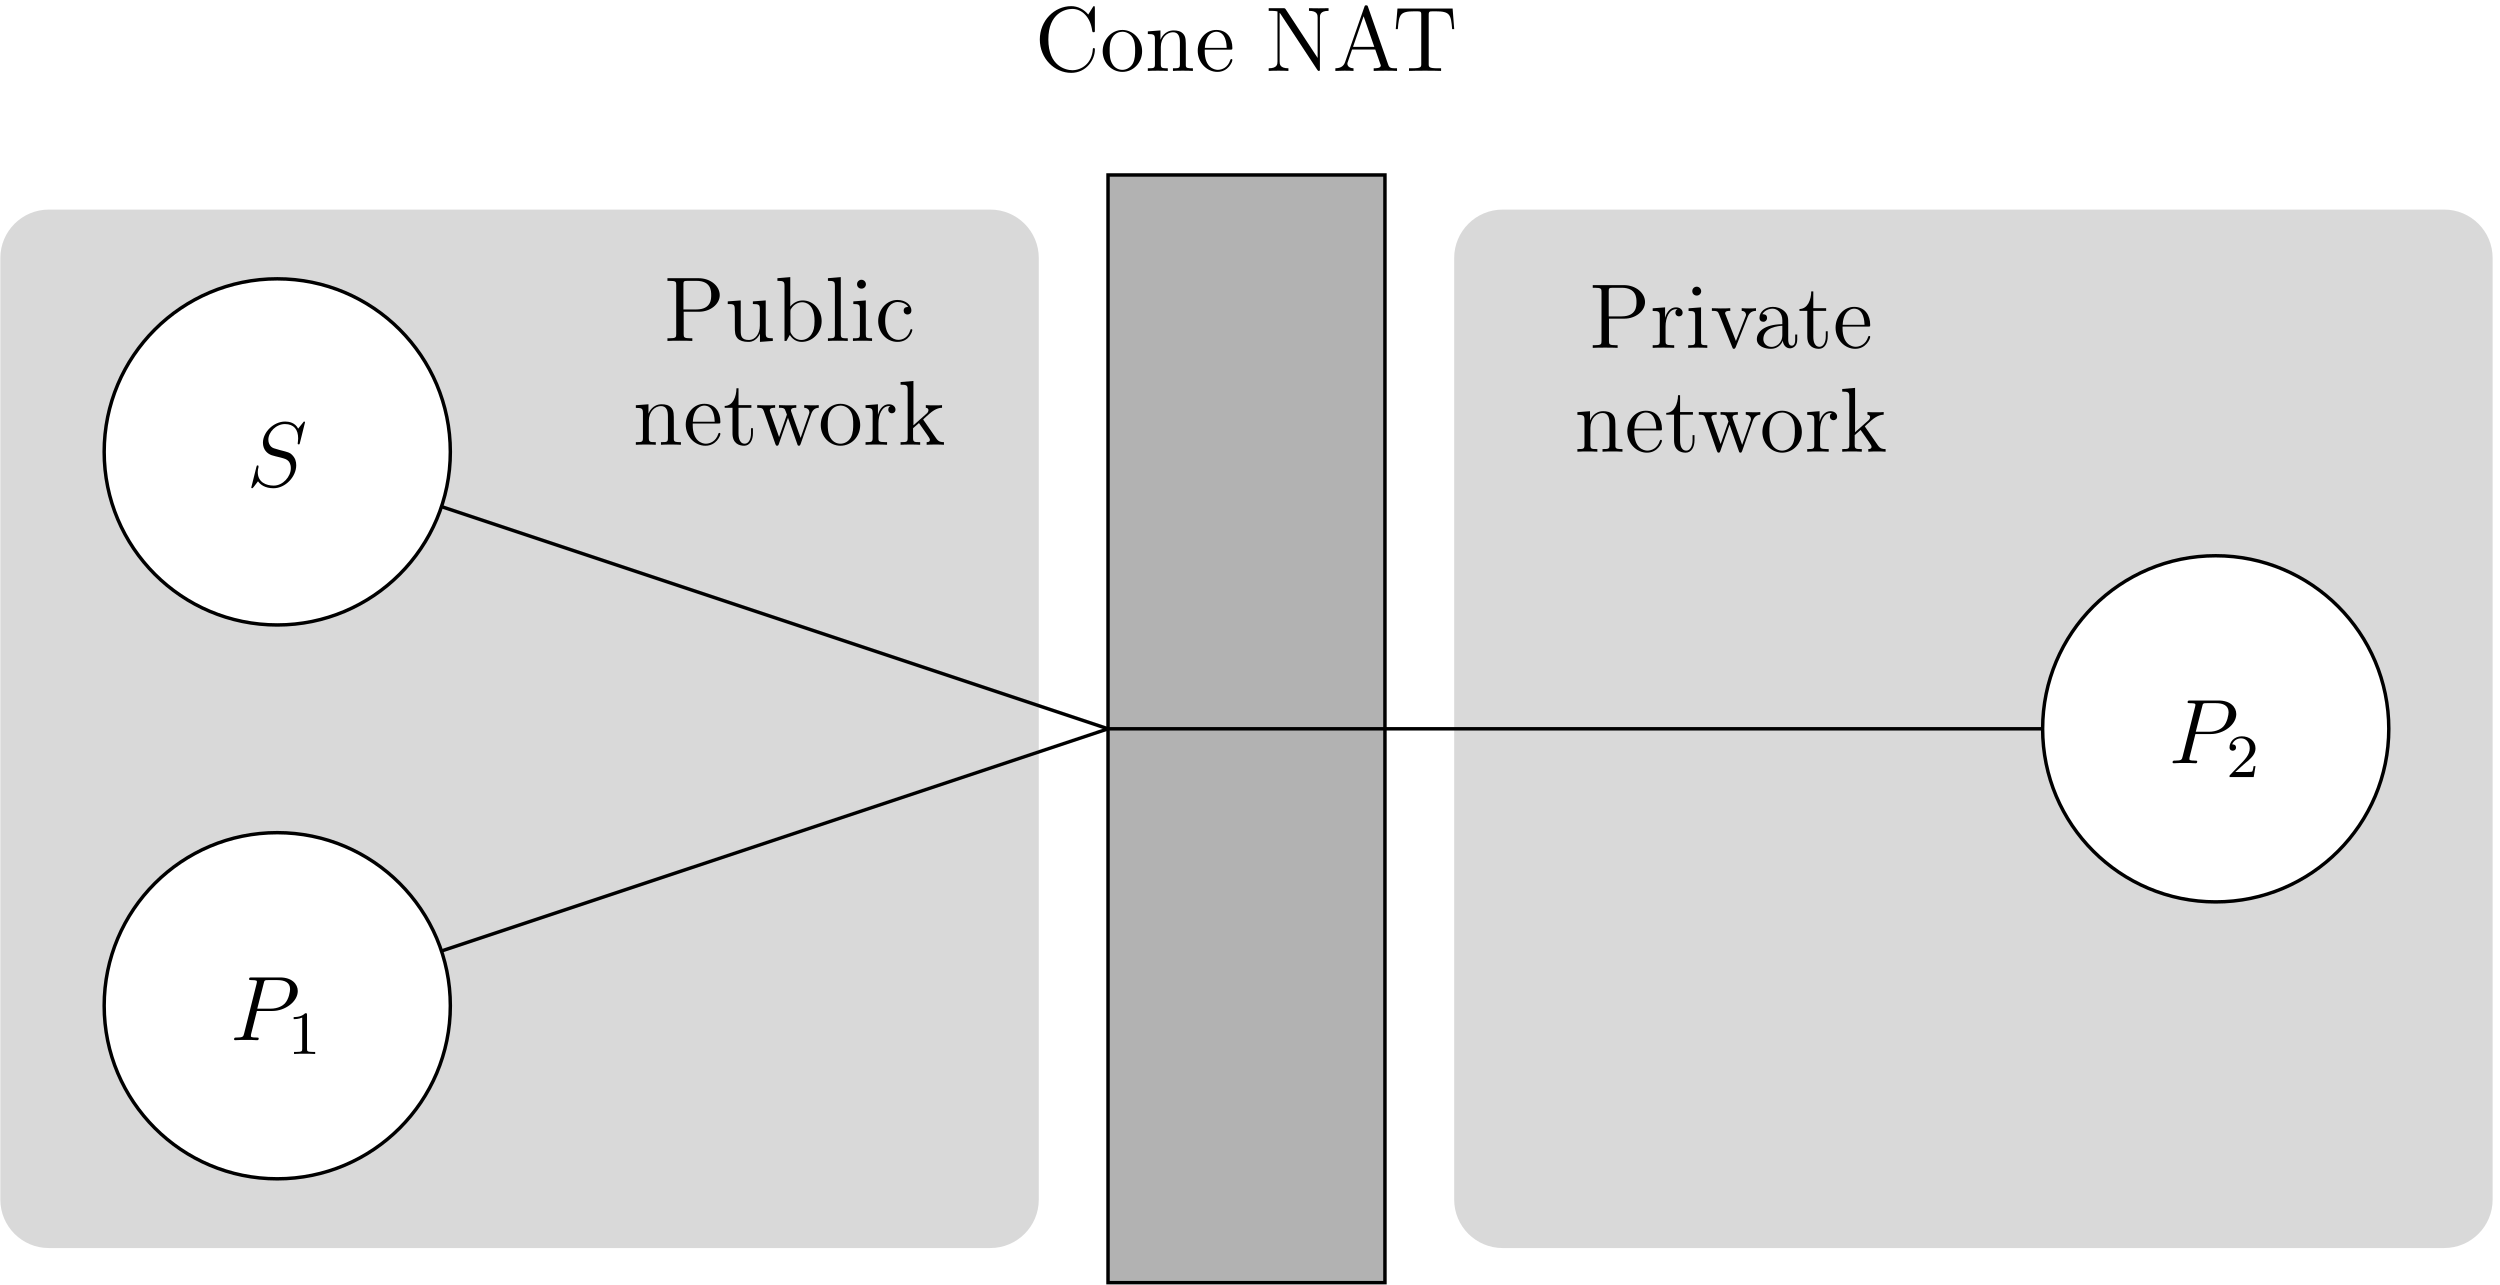
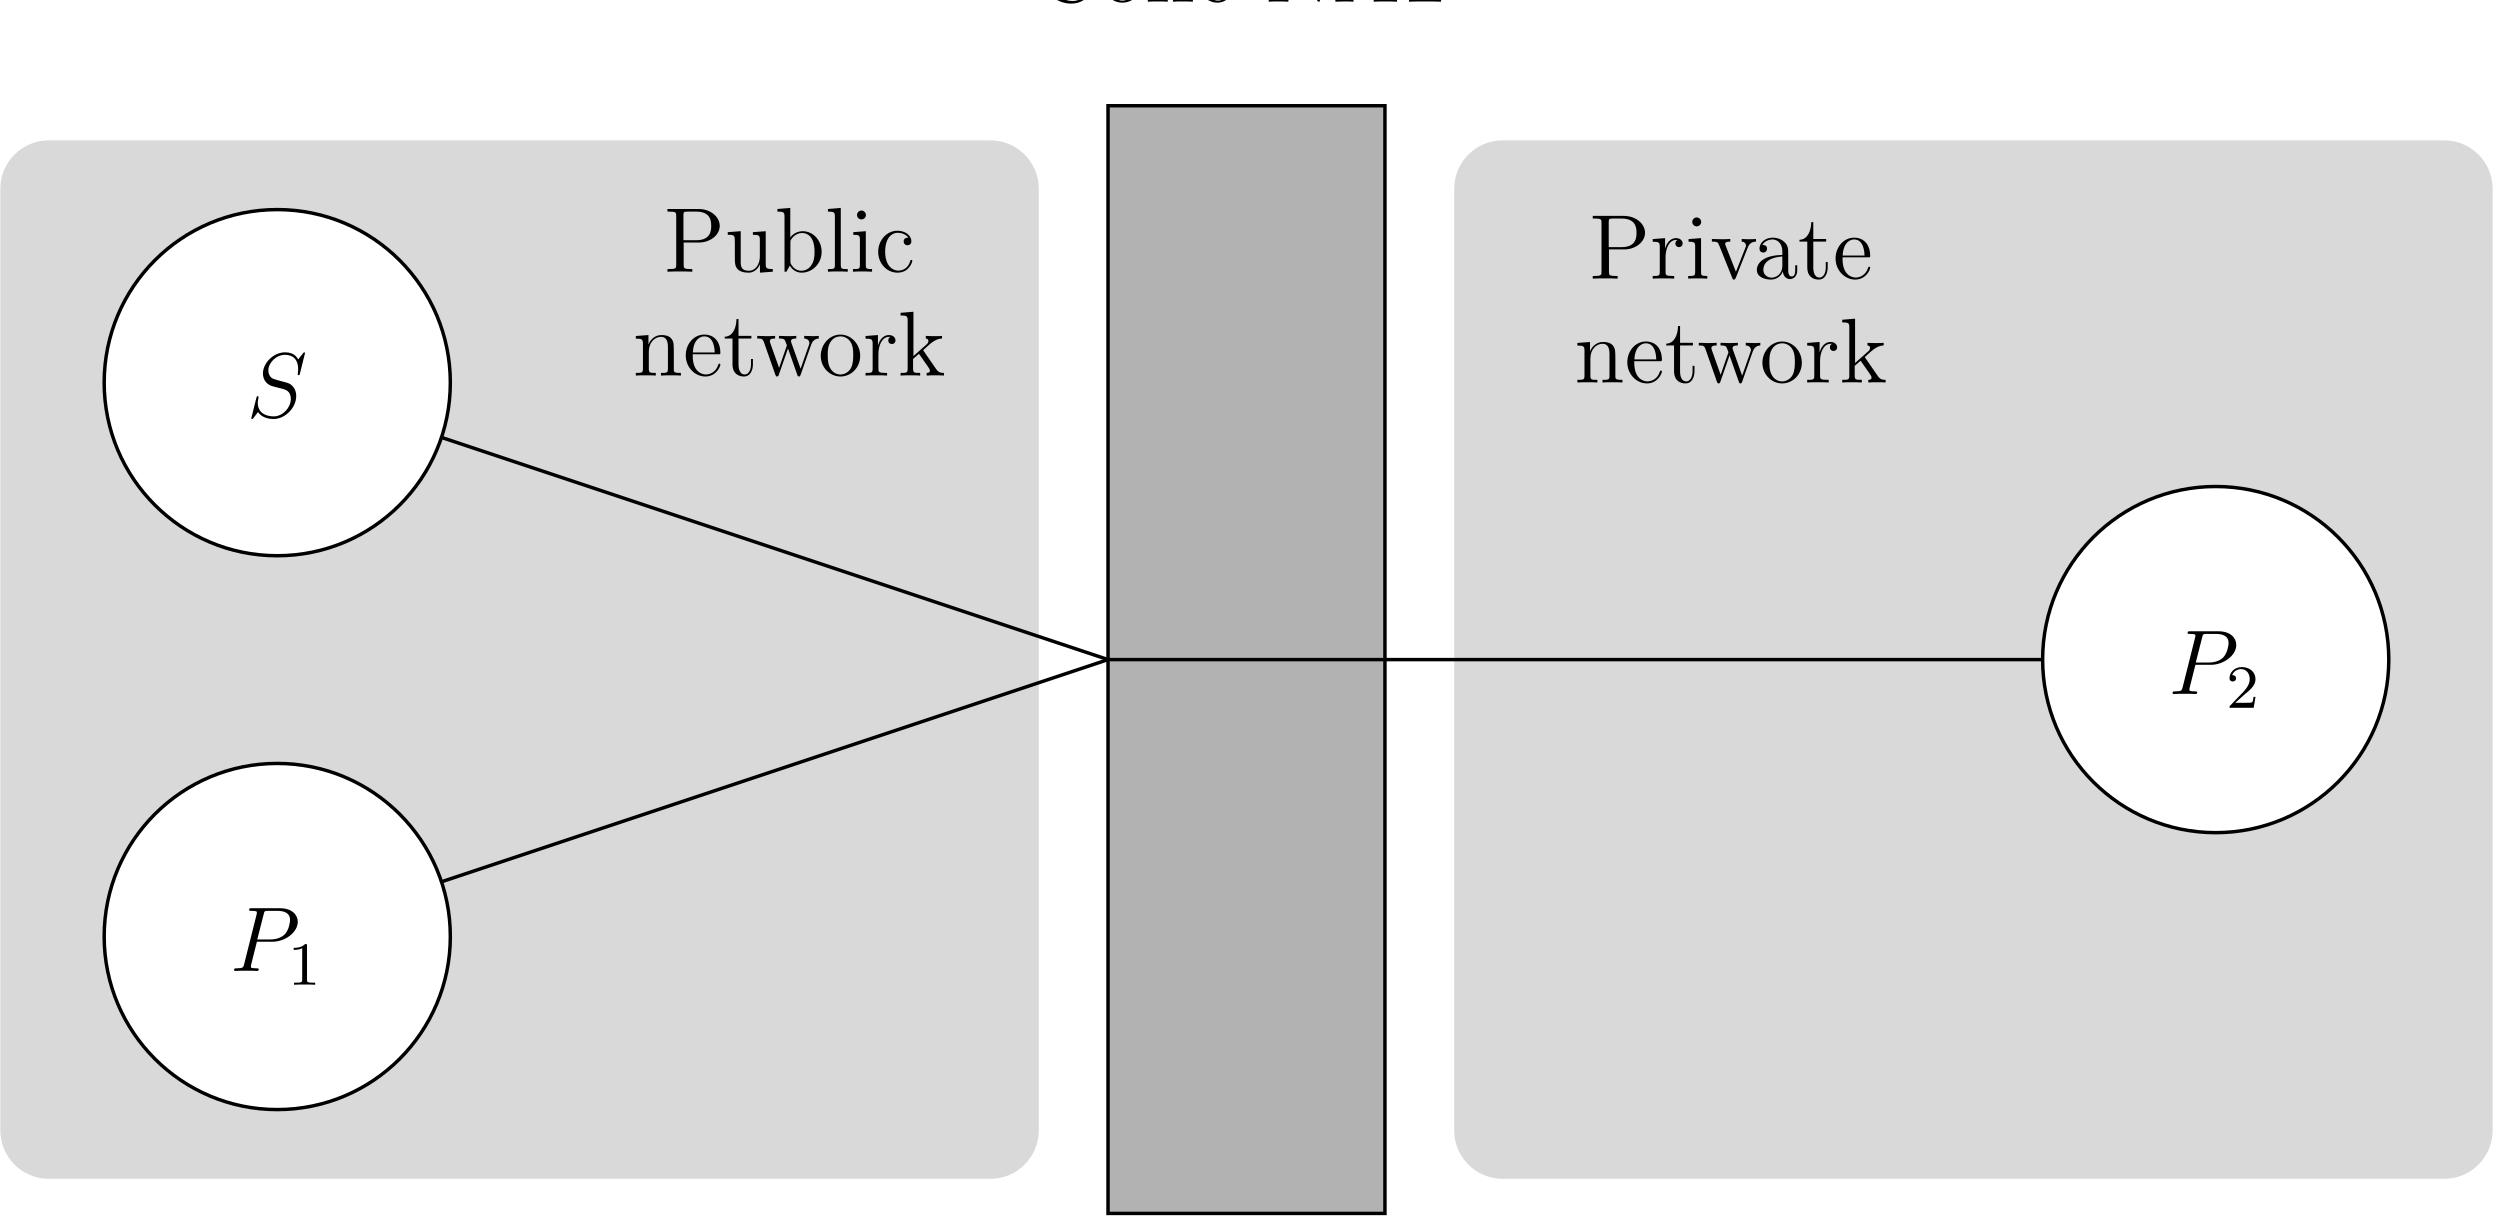
- <svg xmlns="http://www.w3.org/2000/svg" xmlns:xlink="http://www.w3.org/1999/xlink" width="325pt" height="167pt" viewBox="0 0 325 167" version="1.1">
+ <svg xmlns="http://www.w3.org/2000/svg" xmlns:xlink="http://www.w3.org/1999/xlink" width="325pt" height="158pt" viewBox="0 0 325 158" version="1.1">
  <defs>
    <g>
      <symbol overflow="visible" id="glyph0-0">
        <path style="stroke:none;" d="" />
      </symbol>
      <symbol overflow="visible" id="glyph0-1">
        <path style="stroke:none;" d="M 7.797 -8.141 C 7.797 -8.359 7.797 -8.422 7.672 -8.422 C 7.609 -8.422 7.594 -8.391 7.516 -8.266 L 6.938 -7.328 C 6.391 -8 5.578 -8.422 4.719 -8.422 C 2.531 -8.422 0.641 -6.531 0.641 -4.094 C 0.641 -1.609 2.562 0.25 4.719 0.25 C 6.688 0.25 7.797 -1.453 7.797 -2.766 C 7.797 -2.906 7.797 -2.969 7.656 -2.969 C 7.547 -2.969 7.531 -2.922 7.531 -2.828 C 7.422 -0.938 6.031 -0.094 4.875 -0.094 C 4.047 -0.094 1.75 -0.594 1.75 -4.094 C 1.75 -7.547 4 -8.062 4.859 -8.062 C 6.125 -8.062 7.219 -7 7.453 -5.219 C 7.484 -5.062 7.484 -5.031 7.625 -5.031 C 7.797 -5.031 7.797 -5.062 7.797 -5.312 Z M 7.797 -8.141 " />
      </symbol>
      <symbol overflow="visible" id="glyph0-2">
        <path style="stroke:none;" d="M 5.484 -2.562 C 5.484 -4.094 4.312 -5.328 2.922 -5.328 C 1.5 -5.328 0.359 -4.062 0.359 -2.562 C 0.359 -1.031 1.547 0.125 2.922 0.125 C 4.328 0.125 5.484 -1.047 5.484 -2.562 Z M 2.922 -0.141 C 2.484 -0.141 1.953 -0.328 1.609 -0.922 C 1.281 -1.453 1.266 -2.156 1.266 -2.672 C 1.266 -3.125 1.266 -3.844 1.641 -4.391 C 1.969 -4.906 2.5 -5.094 2.922 -5.094 C 3.375 -5.094 3.891 -4.875 4.203 -4.406 C 4.578 -3.859 4.578 -3.109 4.578 -2.672 C 4.578 -2.25 4.578 -1.5 4.266 -0.938 C 3.938 -0.375 3.375 -0.141 2.922 -0.141 Z M 2.922 -0.141 " />
      </symbol>
      <symbol overflow="visible" id="glyph0-3">
        <path style="stroke:none;" d="M 5.312 -2.906 C 5.312 -4.016 5.312 -4.344 5.047 -4.734 C 4.703 -5.203 4.141 -5.266 3.734 -5.266 C 2.562 -5.266 2.109 -4.281 2.016 -4.047 L 2.016 -5.266 L 0.375 -5.141 L 0.375 -4.797 C 1.188 -4.797 1.297 -4.703 1.297 -4.125 L 1.297 -0.891 C 1.297 -0.344 1.156 -0.344 0.375 -0.344 L 0.375 0 C 0.688 -0.031 1.344 -0.031 1.672 -0.031 C 2.016 -0.031 2.672 -0.031 2.969 0 L 2.969 -0.344 C 2.219 -0.344 2.062 -0.344 2.062 -0.891 L 2.062 -3.109 C 2.062 -4.359 2.891 -5.031 3.641 -5.031 C 4.375 -5.031 4.547 -4.422 4.547 -3.688 L 4.547 -0.891 C 4.547 -0.344 4.406 -0.344 3.641 -0.344 L 3.641 0 C 3.938 -0.031 4.594 -0.031 4.922 -0.031 C 5.266 -0.031 5.922 -0.031 6.234 0 L 6.234 -0.344 C 5.625 -0.344 5.328 -0.344 5.312 -0.703 Z M 5.312 -2.906 " />
      </symbol>
      <symbol overflow="visible" id="glyph0-4">
        <path style="stroke:none;" d="M 4.578 -2.766 C 4.844 -2.766 4.859 -2.766 4.859 -3 C 4.859 -4.203 4.219 -5.328 2.766 -5.328 C 1.406 -5.328 0.359 -4.094 0.359 -2.625 C 0.359 -1.047 1.578 0.125 2.906 0.125 C 4.328 0.125 4.859 -1.172 4.859 -1.422 C 4.859 -1.5 4.812 -1.547 4.734 -1.547 C 4.641 -1.547 4.609 -1.484 4.594 -1.422 C 4.281 -0.422 3.484 -0.141 2.969 -0.141 C 2.469 -0.141 1.266 -0.484 1.266 -2.547 L 1.266 -2.766 Z M 1.281 -3 C 1.375 -4.875 2.422 -5.094 2.766 -5.094 C 4.047 -5.094 4.109 -3.406 4.125 -3 Z M 1.281 -3 " />
      </symbol>
      <symbol overflow="visible" id="glyph0-5">
        <path style="stroke:none;" d="M 2.703 -8 C 2.594 -8.156 2.578 -8.156 2.312 -8.156 L 0.484 -8.156 L 0.484 -7.812 C 1 -7.812 1.297 -7.812 1.625 -7.734 L 1.625 -1.25 C 1.625 -0.906 1.625 -0.344 0.484 -0.344 L 0.484 0 C 0.797 -0.031 1.438 -0.031 1.766 -0.031 C 2.109 -0.031 2.734 -0.031 3.047 0 L 3.047 -0.344 C 1.906 -0.344 1.906 -0.906 1.906 -1.25 L 1.906 -7.547 C 2.016 -7.453 2.016 -7.422 2.109 -7.281 L 6.781 -0.172 C 6.891 -0.016 6.906 0 7 0 C 7.094 0 7.125 -0.047 7.141 -0.078 L 7.141 -6.906 C 7.141 -7.25 7.141 -7.812 8.266 -7.812 L 8.266 -8.156 C 7.953 -8.141 7.328 -8.141 7 -8.141 C 6.656 -8.141 6.031 -8.141 5.719 -8.156 L 5.719 -7.812 C 6.844 -7.812 6.844 -7.25 6.844 -6.906 L 6.844 -1.688 Z M 2.703 -8 " />
      </symbol>
      <symbol overflow="visible" id="glyph0-6">
        <path style="stroke:none;" d="M 4.625 -8.312 C 4.578 -8.469 4.547 -8.531 4.391 -8.531 C 4.219 -8.531 4.203 -8.5 4.141 -8.312 L 1.641 -1.156 C 1.469 -0.672 1.141 -0.359 0.375 -0.344 L 0.375 0 C 1.094 -0.031 1.125 -0.031 1.516 -0.031 C 1.859 -0.031 2.422 -0.031 2.734 0 L 2.734 -0.344 C 2.234 -0.359 1.938 -0.609 1.938 -0.938 C 1.938 -1.016 1.938 -1.047 2 -1.188 L 2.547 -2.781 L 5.562 -2.781 L 6.219 -0.906 C 6.281 -0.766 6.281 -0.734 6.281 -0.703 C 6.281 -0.344 5.672 -0.344 5.359 -0.344 L 5.359 0 C 5.641 -0.031 6.594 -0.031 6.922 -0.031 C 7.25 -0.031 8.109 -0.031 8.391 0 L 8.391 -0.344 C 7.609 -0.344 7.406 -0.344 7.234 -0.844 Z M 4.047 -7.109 L 5.438 -3.125 L 2.672 -3.125 Z M 4.047 -7.109 " />
      </symbol>
      <symbol overflow="visible" id="glyph0-7">
        <path style="stroke:none;" d="M 7.812 -8.109 L 0.641 -8.109 L 0.422 -5.438 L 0.688 -5.438 C 0.844 -7.328 0.953 -7.75 2.844 -7.75 C 3.062 -7.75 3.391 -7.75 3.484 -7.734 C 3.734 -7.703 3.734 -7.547 3.734 -7.281 L 3.734 -0.922 C 3.734 -0.516 3.734 -0.344 2.562 -0.344 L 2.141 -0.344 L 2.141 0 C 2.516 -0.031 3.75 -0.031 4.219 -0.031 C 4.688 -0.031 5.922 -0.031 6.312 0 L 6.312 -0.344 L 5.875 -0.344 C 4.703 -0.344 4.703 -0.516 4.703 -0.922 L 4.703 -7.281 C 4.703 -7.578 4.734 -7.688 4.922 -7.734 C 5.016 -7.75 5.359 -7.75 5.594 -7.75 C 7.484 -7.75 7.594 -7.328 7.75 -5.438 L 8.016 -5.438 Z M 7.812 -8.109 " />
      </symbol>
      <symbol overflow="visible" id="glyph0-8">
        <path style="stroke:none;" d="M 2.609 -3.797 L 4.625 -3.797 C 6.031 -3.797 7.297 -4.75 7.297 -5.953 C 7.297 -7.109 6.141 -8.156 4.531 -8.156 L 0.5 -8.156 L 0.5 -7.812 L 0.734 -7.812 C 1.609 -7.812 1.641 -7.703 1.641 -7.25 L 1.641 -0.906 C 1.641 -0.469 1.609 -0.344 0.734 -0.344 L 0.5 -0.344 L 0.5 0 C 0.781 -0.031 1.766 -0.031 2.109 -0.031 C 2.469 -0.031 3.453 -0.031 3.734 0 L 3.734 -0.344 L 3.5 -0.344 C 2.641 -0.344 2.609 -0.469 2.609 -0.906 Z M 2.578 -4.094 L 2.578 -7.344 C 2.578 -7.734 2.609 -7.812 3.125 -7.812 L 4.25 -7.812 C 6.188 -7.812 6.188 -6.469 6.188 -5.953 C 6.188 -5.453 6.188 -4.094 4.25 -4.094 Z M 2.578 -4.094 " />
      </symbol>
      <symbol overflow="visible" id="glyph0-9">
        <path style="stroke:none;" d="M 3.641 -5.141 L 3.641 -4.797 C 4.453 -4.797 4.547 -4.703 4.547 -4.125 L 4.547 -1.984 C 4.547 -0.969 4 -0.125 3.109 -0.125 C 2.125 -0.125 2.062 -0.688 2.062 -1.312 L 2.062 -5.266 L 0.375 -5.141 L 0.375 -4.797 C 1.297 -4.797 1.297 -4.75 1.297 -3.688 L 1.297 -1.906 C 1.297 -1.156 1.297 -0.734 1.656 -0.328 C 1.938 -0.031 2.422 0.125 3.031 0.125 C 3.234 0.125 3.625 0.125 4.031 -0.234 C 4.375 -0.5 4.562 -0.953 4.562 -0.953 L 4.562 0.125 L 6.234 0 L 6.234 -0.344 C 5.422 -0.344 5.312 -0.438 5.312 -1.016 L 5.312 -5.266 Z M 3.641 -5.141 " />
      </symbol>
      <symbol overflow="visible" id="glyph0-10">
        <path style="stroke:none;" d="M 2 -8.297 L 0.328 -8.156 L 0.328 -7.812 C 1.141 -7.812 1.25 -7.734 1.25 -7.141 L 1.25 0 L 1.5 0 C 1.547 -0.094 1.891 -0.688 1.938 -0.781 C 2.219 -0.328 2.719 0.125 3.484 0.125 C 4.859 0.125 6.078 -1.047 6.078 -2.578 C 6.078 -4.094 4.953 -5.266 3.625 -5.266 C 2.969 -5.266 2.406 -4.969 2 -4.469 Z M 2.016 -3.828 C 2.016 -4.047 2.016 -4.062 2.156 -4.25 C 2.438 -4.688 2.969 -5.031 3.547 -5.031 C 3.906 -5.031 5.156 -4.891 5.156 -2.594 C 5.156 -1.797 5.047 -1.297 4.75 -0.859 C 4.516 -0.484 4.047 -0.125 3.438 -0.125 C 2.797 -0.125 2.375 -0.531 2.172 -0.859 C 2.016 -1.109 2.016 -1.156 2.016 -1.359 Z M 2.016 -3.828 " />
      </symbol>
      <symbol overflow="visible" id="glyph0-11">
        <path style="stroke:none;" d="M 2.062 -8.297 L 0.391 -8.156 L 0.391 -7.812 C 1.203 -7.812 1.297 -7.734 1.297 -7.141 L 1.297 -0.891 C 1.297 -0.344 1.172 -0.344 0.391 -0.344 L 0.391 0 C 0.734 -0.031 1.312 -0.031 1.672 -0.031 C 2.031 -0.031 2.625 -0.031 2.969 0 L 2.969 -0.344 C 2.203 -0.344 2.062 -0.344 2.062 -0.891 Z M 2.062 -8.297 " />
      </symbol>
      <symbol overflow="visible" id="glyph0-12">
        <path style="stroke:none;" d="M 2.078 -7.359 C 2.078 -7.672 1.828 -7.953 1.5 -7.953 C 1.188 -7.953 0.922 -7.703 0.922 -7.375 C 0.922 -7.016 1.203 -6.797 1.5 -6.797 C 1.859 -6.797 2.078 -7.094 2.078 -7.359 Z M 0.438 -5.141 L 0.438 -4.797 C 1.188 -4.797 1.297 -4.719 1.297 -4.141 L 1.297 -0.891 C 1.297 -0.344 1.172 -0.344 0.391 -0.344 L 0.391 0 C 0.734 -0.031 1.297 -0.031 1.656 -0.031 C 1.781 -0.031 2.469 -0.031 2.875 0 L 2.875 -0.344 C 2.109 -0.344 2.062 -0.406 2.062 -0.875 L 2.062 -5.266 Z M 0.438 -5.141 " />
      </symbol>
      <symbol overflow="visible" id="glyph0-13">
        <path style="stroke:none;" d="M 4.328 -4.422 C 4.188 -4.422 3.734 -4.422 3.734 -3.938 C 3.734 -3.641 3.938 -3.438 4.234 -3.438 C 4.5 -3.438 4.734 -3.609 4.734 -3.953 C 4.734 -4.75 3.891 -5.328 2.922 -5.328 C 1.531 -5.328 0.422 -4.094 0.422 -2.578 C 0.422 -1.047 1.562 0.125 2.922 0.125 C 4.5 0.125 4.859 -1.312 4.859 -1.422 C 4.859 -1.531 4.766 -1.531 4.734 -1.531 C 4.625 -1.531 4.609 -1.5 4.578 -1.344 C 4.312 -0.5 3.672 -0.141 3.031 -0.141 C 2.297 -0.141 1.328 -0.781 1.328 -2.594 C 1.328 -4.578 2.344 -5.062 2.938 -5.062 C 3.391 -5.062 4.047 -4.891 4.328 -4.422 Z M 4.328 -4.422 " />
      </symbol>
      <symbol overflow="visible" id="glyph0-14">
+         <path style="stroke:none;" d="M 2.016 -4.812 L 3.688 -4.812 L 3.688 -5.156 L 2.016 -5.156 L 2.016 -7.344 L 1.75 -7.344 C 1.734 -6.234 1.297 -5.078 0.219 -5.047 L 0.219 -4.812 L 1.234 -4.812 L 1.234 -1.484 C 1.234 -0.156 2.109 0.125 2.75 0.125 C 3.5 0.125 3.891 -0.625 3.891 -1.484 L 3.891 -2.156 L 3.641 -2.156 L 3.641 -1.5 C 3.641 -0.641 3.281 -0.141 2.828 -0.141 C 2.016 -0.141 2.016 -1.25 2.016 -1.453 Z M 2.016 -4.812 " />
+       </symbol>
+       <symbol overflow="visible" id="glyph0-15">
+         <path style="stroke:none;" d="M 7.234 -4.016 C 7.5 -4.766 8.016 -4.797 8.219 -4.812 L 8.219 -5.156 C 7.922 -5.125 7.703 -5.125 7.344 -5.125 C 7 -5.125 6.969 -5.125 6.328 -5.156 L 6.328 -4.812 C 6.859 -4.781 7 -4.453 7 -4.234 C 7 -4.219 7 -4.141 6.953 -4.016 L 5.859 -0.891 L 4.656 -4.266 C 4.609 -4.406 4.609 -4.438 4.609 -4.469 C 4.609 -4.812 5.047 -4.812 5.297 -4.812 L 5.297 -5.156 C 4.953 -5.125 4.469 -5.125 4.125 -5.125 C 3.734 -5.125 3.719 -5.125 3.047 -5.156 L 3.047 -4.812 C 3.5 -4.812 3.656 -4.781 3.797 -4.625 C 3.844 -4.547 4 -4.156 4.078 -3.922 L 3.062 -1 L 1.906 -4.25 C 1.859 -4.406 1.859 -4.438 1.859 -4.484 C 1.859 -4.812 2.312 -4.812 2.547 -4.812 L 2.547 -5.156 C 2.25 -5.125 1.656 -5.125 1.328 -5.125 C 0.984 -5.125 0.969 -5.125 0.219 -5.156 L 0.219 -4.812 C 0.828 -4.812 0.938 -4.75 1.078 -4.375 L 2.578 -0.094 C 2.625 0.031 2.672 0.125 2.797 0.125 C 2.906 0.125 2.969 0.078 3.031 -0.109 L 4.219 -3.516 L 5.422 -0.109 C 5.469 0.078 5.531 0.125 5.641 0.125 C 5.766 0.125 5.812 0.031 5.859 -0.094 Z M 7.234 -4.016 " />
+       </symbol>
+       <symbol overflow="visible" id="glyph0-16">
        <path style="stroke:none;" d="M 2 -2.781 C 2 -3.938 2.469 -5.031 3.391 -5.031 C 3.484 -5.031 3.516 -5.031 3.562 -5.016 C 3.469 -4.969 3.281 -4.906 3.281 -4.578 C 3.281 -4.234 3.547 -4.094 3.734 -4.094 C 3.984 -4.094 4.219 -4.25 4.219 -4.578 C 4.219 -4.938 3.891 -5.266 3.375 -5.266 C 2.359 -5.266 2.016 -4.172 1.953 -3.938 L 1.938 -3.938 L 1.938 -5.266 L 0.328 -5.141 L 0.328 -4.797 C 1.141 -4.797 1.25 -4.703 1.25 -4.125 L 1.25 -0.891 C 1.25 -0.344 1.109 -0.344 0.328 -0.344 L 0.328 0 C 0.672 -0.031 1.328 -0.031 1.688 -0.031 C 2.016 -0.031 2.859 -0.031 3.125 0 L 3.125 -0.344 L 2.891 -0.344 C 2.016 -0.344 2 -0.484 2 -0.906 Z M 2 -2.781 " />
      </symbol>
-       <symbol overflow="visible" id="glyph0-15">
+       <symbol overflow="visible" id="glyph0-17">
+         <path style="stroke:none;" d="M 3.344 -3.172 C 3.344 -3.172 3.266 -3.281 3.266 -3.281 C 3.266 -3.328 4.016 -3.969 4.109 -4.062 C 4.938 -4.781 5.469 -4.797 5.719 -4.812 L 5.719 -5.156 C 5.469 -5.125 5.156 -5.125 4.812 -5.125 C 4.5 -5.125 3.891 -5.125 3.609 -5.156 L 3.609 -4.812 C 3.812 -4.797 3.953 -4.688 3.953 -4.5 C 3.953 -4.25 3.719 -4.047 3.703 -4.047 L 2 -2.531 L 2 -8.297 L 0.328 -8.156 L 0.328 -7.812 C 1.141 -7.812 1.25 -7.734 1.25 -7.141 L 1.25 -0.891 C 1.25 -0.344 1.109 -0.344 0.328 -0.344 L 0.328 0 C 0.672 -0.031 1.25 -0.031 1.609 -0.031 C 1.953 -0.031 2.531 -0.031 2.875 0 L 2.875 -0.344 C 2.109 -0.344 1.953 -0.344 1.953 -0.891 L 1.953 -2.156 L 2.719 -2.828 L 3.875 -1.172 C 4.047 -0.922 4.141 -0.781 4.141 -0.625 C 4.141 -0.406 3.969 -0.344 3.719 -0.344 L 3.719 0 C 4.016 -0.031 4.609 -0.031 4.922 -0.031 C 5.438 -0.031 5.469 -0.031 5.969 0 L 5.969 -0.344 C 5.656 -0.344 5.281 -0.344 4.953 -0.844 Z M 3.344 -3.172 " />
+       </symbol>
+       <symbol overflow="visible" id="glyph0-18">
        <path style="stroke:none;" d="M 4.875 -4.016 C 4.984 -4.281 5.188 -4.797 5.953 -4.812 L 5.953 -5.156 C 5.609 -5.125 5.438 -5.125 5.062 -5.125 C 4.812 -5.125 4.641 -5.125 4.094 -5.156 L 4.094 -4.812 C 4.594 -4.781 4.656 -4.422 4.656 -4.297 C 4.656 -4.188 4.625 -4.125 4.562 -3.984 L 3.344 -0.891 L 2.016 -4.266 C 1.953 -4.438 1.938 -4.438 1.938 -4.5 C 1.938 -4.812 2.391 -4.812 2.609 -4.812 L 2.609 -5.156 C 2.312 -5.125 1.688 -5.125 1.359 -5.125 C 0.969 -5.125 0.938 -5.125 0.219 -5.156 L 0.219 -4.812 C 0.891 -4.812 1 -4.75 1.141 -4.391 L 2.859 -0.109 C 2.922 0.062 2.938 0.125 3.078 0.125 C 3.172 0.125 3.234 0.094 3.328 -0.109 Z M 4.875 -4.016 " />
      </symbol>
-       <symbol overflow="visible" id="glyph0-16">
+       <symbol overflow="visible" id="glyph0-19">
        <path style="stroke:none;" d="M 4.609 -3.188 C 4.609 -3.844 4.609 -4.312 4.094 -4.781 C 3.672 -5.156 3.125 -5.328 2.609 -5.328 C 1.625 -5.328 0.875 -4.688 0.875 -3.906 C 0.875 -3.562 1.094 -3.391 1.375 -3.391 C 1.656 -3.391 1.859 -3.594 1.859 -3.891 C 1.859 -4.375 1.438 -4.375 1.25 -4.375 C 1.531 -4.875 2.109 -5.094 2.578 -5.094 C 3.125 -5.094 3.844 -4.641 3.844 -3.562 L 3.844 -3.078 C 1.438 -3.047 0.531 -2.047 0.531 -1.125 C 0.531 -0.172 1.625 0.125 2.359 0.125 C 3.141 0.125 3.688 -0.359 3.906 -0.938 C 3.953 -0.375 4.328 0.062 4.844 0.062 C 5.094 0.062 5.781 -0.109 5.781 -1.062 L 5.781 -1.734 L 5.516 -1.734 L 5.516 -1.062 C 5.516 -0.375 5.234 -0.281 5.062 -0.281 C 4.609 -0.281 4.609 -0.922 4.609 -1.094 Z M 3.844 -1.688 C 3.844 -0.516 2.969 -0.125 2.453 -0.125 C 1.859 -0.125 1.375 -0.547 1.375 -1.125 C 1.375 -2.703 3.406 -2.844 3.844 -2.875 Z M 3.844 -1.688 " />
-       </symbol>
-       <symbol overflow="visible" id="glyph0-17">
-         <path style="stroke:none;" d="M 2.016 -4.812 L 3.688 -4.812 L 3.688 -5.156 L 2.016 -5.156 L 2.016 -7.344 L 1.75 -7.344 C 1.734 -6.234 1.297 -5.078 0.219 -5.047 L 0.219 -4.812 L 1.234 -4.812 L 1.234 -1.484 C 1.234 -0.156 2.109 0.125 2.75 0.125 C 3.5 0.125 3.891 -0.625 3.891 -1.484 L 3.891 -2.156 L 3.641 -2.156 L 3.641 -1.5 C 3.641 -0.641 3.281 -0.141 2.828 -0.141 C 2.016 -0.141 2.016 -1.25 2.016 -1.453 Z M 2.016 -4.812 " />
-       </symbol>
-       <symbol overflow="visible" id="glyph0-18">
-         <path style="stroke:none;" d="M 7.234 -4.016 C 7.5 -4.766 8.016 -4.797 8.219 -4.812 L 8.219 -5.156 C 7.922 -5.125 7.703 -5.125 7.344 -5.125 C 7 -5.125 6.969 -5.125 6.328 -5.156 L 6.328 -4.812 C 6.859 -4.781 7 -4.453 7 -4.234 C 7 -4.219 7 -4.141 6.953 -4.016 L 5.859 -0.891 L 4.656 -4.266 C 4.609 -4.406 4.609 -4.438 4.609 -4.469 C 4.609 -4.812 5.047 -4.812 5.297 -4.812 L 5.297 -5.156 C 4.953 -5.125 4.469 -5.125 4.125 -5.125 C 3.734 -5.125 3.719 -5.125 3.047 -5.156 L 3.047 -4.812 C 3.5 -4.812 3.656 -4.781 3.797 -4.625 C 3.844 -4.547 4 -4.156 4.078 -3.922 L 3.062 -1 L 1.906 -4.25 C 1.859 -4.406 1.859 -4.438 1.859 -4.484 C 1.859 -4.812 2.312 -4.812 2.547 -4.812 L 2.547 -5.156 C 2.25 -5.125 1.656 -5.125 1.328 -5.125 C 0.984 -5.125 0.969 -5.125 0.219 -5.156 L 0.219 -4.812 C 0.828 -4.812 0.938 -4.75 1.078 -4.375 L 2.578 -0.094 C 2.625 0.031 2.672 0.125 2.797 0.125 C 2.906 0.125 2.969 0.078 3.031 -0.109 L 4.219 -3.516 L 5.422 -0.109 C 5.469 0.078 5.531 0.125 5.641 0.125 C 5.766 0.125 5.812 0.031 5.859 -0.094 Z M 7.234 -4.016 " />
-       </symbol>
-       <symbol overflow="visible" id="glyph0-19">
-         <path style="stroke:none;" d="M 3.344 -3.172 C 3.344 -3.172 3.266 -3.281 3.266 -3.281 C 3.266 -3.328 4.016 -3.969 4.109 -4.062 C 4.938 -4.781 5.469 -4.797 5.719 -4.812 L 5.719 -5.156 C 5.469 -5.125 5.156 -5.125 4.812 -5.125 C 4.5 -5.125 3.891 -5.125 3.609 -5.156 L 3.609 -4.812 C 3.812 -4.797 3.953 -4.688 3.953 -4.5 C 3.953 -4.25 3.719 -4.047 3.703 -4.047 L 2 -2.531 L 2 -8.297 L 0.328 -8.156 L 0.328 -7.812 C 1.141 -7.812 1.25 -7.734 1.25 -7.141 L 1.25 -0.891 C 1.25 -0.344 1.109 -0.344 0.328 -0.344 L 0.328 0 C 0.672 -0.031 1.25 -0.031 1.609 -0.031 C 1.953 -0.031 2.531 -0.031 2.875 0 L 2.875 -0.344 C 2.109 -0.344 1.953 -0.344 1.953 -0.891 L 1.953 -2.156 L 2.719 -2.828 L 3.875 -1.172 C 4.047 -0.922 4.141 -0.781 4.141 -0.625 C 4.141 -0.406 3.969 -0.344 3.719 -0.344 L 3.719 0 C 4.016 -0.031 4.609 -0.031 4.922 -0.031 C 5.438 -0.031 5.469 -0.031 5.969 0 L 5.969 -0.344 C 5.656 -0.344 5.281 -0.344 4.953 -0.844 Z M 3.344 -3.172 " />
      </symbol>
      <symbol overflow="visible" id="glyph1-0">
        <path style="stroke:none;" d="" />
      </symbol>
      <symbol overflow="visible" id="glyph1-1">
        <path style="stroke:none;" d="M 7.594 -8.312 C 7.594 -8.422 7.5 -8.422 7.484 -8.422 C 7.438 -8.422 7.422 -8.406 7.281 -8.219 C 7.203 -8.141 6.719 -7.516 6.703 -7.5 C 6.312 -8.281 5.516 -8.422 5.016 -8.422 C 3.5 -8.422 2.125 -7.031 2.125 -5.672 C 2.125 -4.781 2.672 -4.25 3.25 -4.047 C 3.375 -4 4.094 -3.812 4.453 -3.734 C 5.062 -3.562 5.219 -3.516 5.469 -3.25 C 5.516 -3.188 5.75 -2.922 5.75 -2.359 C 5.75 -1.25 4.719 -0.094 3.531 -0.094 C 2.547 -0.094 1.453 -0.516 1.453 -1.859 C 1.453 -2.078 1.5 -2.359 1.547 -2.484 C 1.547 -2.516 1.547 -2.578 1.547 -2.609 C 1.547 -2.656 1.531 -2.719 1.438 -2.719 C 1.328 -2.719 1.312 -2.688 1.266 -2.484 L 0.656 -0.031 C 0.656 -0.031 0.609 0.125 0.609 0.141 C 0.609 0.25 0.703 0.25 0.734 0.25 C 0.781 0.25 0.781 0.234 0.938 0.062 L 1.484 -0.656 C 1.766 -0.234 2.391 0.25 3.5 0.25 C 5.047 0.25 6.453 -1.25 6.453 -2.734 C 6.453 -3.234 6.328 -3.688 5.875 -4.125 C 5.625 -4.375 5.422 -4.438 4.312 -4.719 C 3.516 -4.938 3.406 -4.969 3.188 -5.156 C 2.984 -5.359 2.828 -5.656 2.828 -6.062 C 2.828 -7.062 3.844 -8.094 4.984 -8.094 C 6.156 -8.094 6.703 -7.375 6.703 -6.234 C 6.703 -5.922 6.641 -5.609 6.641 -5.562 C 6.641 -5.453 6.734 -5.453 6.781 -5.453 C 6.891 -5.453 6.891 -5.484 6.938 -5.672 Z M 7.594 -8.312 " />
      </symbol>
      <symbol overflow="visible" id="glyph1-2">
        <path style="stroke:none;" d="M 3.531 -3.797 L 5.547 -3.797 C 7.203 -3.797 8.844 -5.016 8.844 -6.391 C 8.844 -7.312 8.062 -8.156 6.547 -8.156 L 2.859 -8.156 C 2.625 -8.156 2.516 -8.156 2.516 -7.938 C 2.516 -7.812 2.625 -7.812 2.812 -7.812 C 3.531 -7.812 3.531 -7.719 3.531 -7.594 C 3.531 -7.562 3.531 -7.5 3.484 -7.312 L 1.875 -0.891 C 1.766 -0.469 1.75 -0.344 0.906 -0.344 C 0.688 -0.344 0.562 -0.344 0.562 -0.125 C 0.562 0 0.672 0 0.734 0 C 0.969 0 1.203 -0.031 1.438 -0.031 L 2.828 -0.031 C 3.062 -0.031 3.312 0 3.531 0 C 3.641 0 3.766 0 3.766 -0.234 C 3.766 -0.344 3.656 -0.344 3.484 -0.344 C 2.766 -0.344 2.75 -0.438 2.75 -0.547 C 2.75 -0.609 2.766 -0.688 2.766 -0.75 Z M 4.406 -7.344 C 4.5 -7.797 4.547 -7.812 5.016 -7.812 L 6.203 -7.812 C 7.094 -7.812 7.844 -7.531 7.844 -6.641 C 7.844 -6.328 7.688 -5.312 7.141 -4.75 C 6.938 -4.547 6.359 -4.094 5.266 -4.094 L 3.578 -4.094 Z M 4.406 -7.344 " />
      </symbol>
      <symbol overflow="visible" id="glyph2-0">
        <path style="stroke:none;" d="" />
      </symbol>
      <symbol overflow="visible" id="glyph2-1">
        <path style="stroke:none;" d="M 2.5 -5.078 C 2.5 -5.297 2.484 -5.297 2.266 -5.297 C 1.938 -4.984 1.516 -4.797 0.766 -4.797 L 0.766 -4.531 C 0.984 -4.531 1.406 -4.531 1.875 -4.734 L 1.875 -0.656 C 1.875 -0.359 1.844 -0.266 1.094 -0.266 L 0.812 -0.266 L 0.812 0 C 1.141 -0.031 1.828 -0.031 2.188 -0.031 C 2.547 -0.031 3.234 -0.031 3.562 0 L 3.562 -0.266 L 3.281 -0.266 C 2.531 -0.266 2.5 -0.359 2.5 -0.656 Z M 2.5 -5.078 " />
      </symbol>
      <symbol overflow="visible" id="glyph2-2">
        <path style="stroke:none;" d="M 2.25 -1.625 C 2.375 -1.75 2.703 -2.016 2.844 -2.125 C 3.328 -2.578 3.797 -3.016 3.797 -3.734 C 3.797 -4.688 3 -5.297 2.016 -5.297 C 1.047 -5.297 0.422 -4.578 0.422 -3.859 C 0.422 -3.469 0.734 -3.422 0.844 -3.422 C 1.016 -3.422 1.266 -3.531 1.266 -3.844 C 1.266 -4.25 0.859 -4.25 0.766 -4.25 C 1 -4.844 1.531 -5.031 1.922 -5.031 C 2.656 -5.031 3.047 -4.406 3.047 -3.734 C 3.047 -2.906 2.469 -2.297 1.516 -1.344 L 0.516 -0.297 C 0.422 -0.219 0.422 -0.203 0.422 0 L 3.562 0 L 3.797 -1.422 L 3.547 -1.422 C 3.531 -1.266 3.469 -0.875 3.375 -0.719 C 3.328 -0.656 2.719 -0.656 2.594 -0.656 L 1.172 -0.656 Z M 2.25 -1.625 " />
      </symbol>
    </g>
    <clipPath id="clip1">
-       <path d="M 189 27 L 324.945 27 L 324.945 163 L 189 163 Z M 189 27 " />
+       <path d="M 189 18 L 324.945 18 L 324.945 154 L 189 154 Z M 189 18 " />
    </clipPath>
  </defs>
  <g id="surface1">
+     <path style=" stroke:none;fill-rule:evenodd;fill:rgb(84.959%,84.959%,84.959%);fill-opacity:1;" d="M 6.344 18.246 C 2.863 18.246 0.043 21.066 0.043 24.547 L 0.043 146.945 C 0.043 150.426 2.863 153.246 6.344 153.246 L 128.742 153.246 C 132.223 153.246 135.043 150.426 135.043 146.945 L 135.043 24.547 C 135.043 21.066 132.223 18.246 128.742 18.246 " />
    <g clip-path="url(#clip1)" clip-rule="nonzero">
-       <path style=" stroke:none;fill-rule:evenodd;fill:rgb(84.959%,84.959%,84.959%);fill-opacity:1;" d="M 195.344 27.246 C 191.863 27.246 189.043 30.066 189.043 33.547 L 189.043 155.945 C 189.043 159.426 191.863 162.246 195.344 162.246 L 317.742 162.246 C 321.223 162.246 324.043 159.426 324.043 155.945 L 324.043 33.547 C 324.043 30.066 321.223 27.246 317.742 27.246 " />
+       <path style=" stroke:none;fill-rule:evenodd;fill:rgb(84.959%,84.959%,84.959%);fill-opacity:1;" d="M 195.344 18.246 C 191.863 18.246 189.043 21.066 189.043 24.547 L 189.043 146.945 C 189.043 150.426 191.863 153.246 195.344 153.246 L 317.742 153.246 C 321.223 153.246 324.043 150.426 324.043 146.945 L 324.043 24.547 C 324.043 21.066 321.223 18.246 317.742 18.246 " />
    </g>
-     <path style=" stroke:none;fill-rule:evenodd;fill:rgb(84.959%,84.959%,84.959%);fill-opacity:1;" d="M 6.344 27.246 C 2.863 27.246 0.043 30.066 0.043 33.547 L 0.043 155.945 C 0.043 159.426 2.863 162.246 6.344 162.246 L 128.742 162.246 C 132.223 162.246 135.043 159.426 135.043 155.945 L 135.043 33.547 C 135.043 30.066 132.223 27.246 128.742 27.246 " />
-     <path style="fill-rule:evenodd;fill:rgb(69.922%,69.922%,69.922%);fill-opacity:1;stroke-width:4.5;stroke-linecap:butt;stroke-linejoin:miter;stroke:rgb(0%,0%,0%);stroke-opacity:1;stroke-miterlimit:10;" d="M 1440.99 6.989 L 1800.99 6.989 L 1800.99 1446.989 L 1440.99 1446.989 Z M 1440.99 6.989 " transform="matrix(0.1,0,0,-0.1,-0.056,167.445)" />
-     <path style="fill:none;stroke-width:4.5;stroke-linecap:butt;stroke-linejoin:miter;stroke:rgb(0%,0%,0%);stroke-opacity:1;stroke-miterlimit:10;" d="M 2655.99 726.989 L 1440.99 726.989 L 360.99 1086.989 " transform="matrix(0.1,0,0,-0.1,-0.056,167.445)" />
-     <path style="fill:none;stroke-width:4.5;stroke-linecap:butt;stroke-linejoin:miter;stroke:rgb(0%,0%,0%);stroke-opacity:1;stroke-miterlimit:10;" d="M 1440.99 726.989 L 360.99 366.989 " transform="matrix(0.1,0,0,-0.1,-0.056,167.445)" />
-     <path style=" stroke:none;fill-rule:evenodd;fill:rgb(100%,100%,100%);fill-opacity:1;" d="M 310.543 94.746 C 310.543 107.172 300.469 117.246 288.043 117.246 C 275.617 117.246 265.543 107.172 265.543 94.746 C 265.543 82.32 275.617 72.246 288.043 72.246 C 300.469 72.246 310.543 82.32 310.543 94.746 " />
-     <path style="fill:none;stroke-width:4.5;stroke-linecap:butt;stroke-linejoin:miter;stroke:rgb(0%,0%,0%);stroke-opacity:1;stroke-miterlimit:10;" d="M 3105.99 726.989 C 3105.99 602.731 3005.247 501.989 2880.99 501.989 C 2756.732 501.989 2655.99 602.731 2655.99 726.989 C 2655.99 851.247 2756.732 951.989 2880.99 951.989 C 3005.247 951.989 3105.99 851.247 3105.99 726.989 Z M 3105.99 726.989 " transform="matrix(0.1,0,0,-0.1,-0.056,167.445)" />
-     <path style=" stroke:none;fill-rule:evenodd;fill:rgb(100%,100%,100%);fill-opacity:1;" d="M 58.543 58.746 C 58.543 71.172 48.469 81.246 36.043 81.246 C 23.617 81.246 13.543 71.172 13.543 58.746 C 13.543 46.32 23.617 36.246 36.043 36.246 C 48.469 36.246 58.543 46.32 58.543 58.746 " />
-     <path style="fill:none;stroke-width:4.5;stroke-linecap:butt;stroke-linejoin:miter;stroke:rgb(0%,0%,0%);stroke-opacity:1;stroke-miterlimit:10;" d="M 585.99 1086.989 C 585.99 962.731 485.248 861.989 360.99 861.989 C 236.732 861.989 135.99 962.731 135.99 1086.989 C 135.99 1211.247 236.732 1311.989 360.99 1311.989 C 485.248 1311.989 585.99 1211.247 585.99 1086.989 Z M 585.99 1086.989 " transform="matrix(0.1,0,0,-0.1,-0.056,167.445)" />
-     <path style=" stroke:none;fill-rule:evenodd;fill:rgb(100%,100%,100%);fill-opacity:1;" d="M 58.543 130.746 C 58.543 143.172 48.469 153.246 36.043 153.246 C 23.617 153.246 13.543 143.172 13.543 130.746 C 13.543 118.32 23.617 108.246 36.043 108.246 C 48.469 108.246 58.543 118.32 58.543 130.746 " />
-     <path style="fill:none;stroke-width:4.5;stroke-linecap:butt;stroke-linejoin:miter;stroke:rgb(0%,0%,0%);stroke-opacity:1;stroke-miterlimit:10;" d="M 585.99 366.989 C 585.99 242.731 485.248 141.989 360.99 141.989 C 236.732 141.989 135.99 242.731 135.99 366.989 C 135.99 491.247 236.732 591.989 360.99 591.989 C 485.248 591.989 585.99 491.247 585.99 366.989 Z M 585.99 366.989 " transform="matrix(0.1,0,0,-0.1,-0.056,167.445)" />
+     <path style="fill-rule:evenodd;fill:rgb(69.922%,69.922%,69.922%);fill-opacity:1;stroke-width:4.5;stroke-linecap:butt;stroke-linejoin:miter;stroke:rgb(0%,0%,0%);stroke-opacity:1;stroke-miterlimit:10;" d="M 1440.99 6.989 L 1800.99 6.989 L 1800.99 1446.989 L 1440.99 1446.989 Z M 1440.99 6.989 " transform="matrix(0.1,0,0,-0.1,-0.056,158.445)" />
+     <path style="fill:none;stroke-width:4.5;stroke-linecap:butt;stroke-linejoin:miter;stroke:rgb(0%,0%,0%);stroke-opacity:1;stroke-miterlimit:10;" d="M 2655.99 726.989 L 1440.99 726.989 L 360.99 1086.989 " transform="matrix(0.1,0,0,-0.1,-0.056,158.445)" />
+     <path style="fill:none;stroke-width:4.5;stroke-linecap:butt;stroke-linejoin:miter;stroke:rgb(0%,0%,0%);stroke-opacity:1;stroke-miterlimit:10;" d="M 1440.99 726.989 L 360.99 366.989 " transform="matrix(0.1,0,0,-0.1,-0.056,158.445)" />
+     <path style=" stroke:none;fill-rule:evenodd;fill:rgb(100%,100%,100%);fill-opacity:1;" d="M 58.543 49.746 C 58.543 62.172 48.469 72.246 36.043 72.246 C 23.617 72.246 13.543 62.172 13.543 49.746 C 13.543 37.32 23.617 27.246 36.043 27.246 C 48.469 27.246 58.543 37.32 58.543 49.746 " />
+     <path style="fill:none;stroke-width:4.5;stroke-linecap:butt;stroke-linejoin:miter;stroke:rgb(0%,0%,0%);stroke-opacity:1;stroke-miterlimit:10;" d="M 585.99 1086.989 C 585.99 962.731 485.248 861.989 360.99 861.989 C 236.732 861.989 135.99 962.731 135.99 1086.989 C 135.99 1211.247 236.732 1311.989 360.99 1311.989 C 485.248 1311.989 585.99 1211.247 585.99 1086.989 Z M 585.99 1086.989 " transform="matrix(0.1,0,0,-0.1,-0.056,158.445)" />
+     <path style=" stroke:none;fill-rule:evenodd;fill:rgb(100%,100%,100%);fill-opacity:1;" d="M 58.543 121.746 C 58.543 134.172 48.469 144.246 36.043 144.246 C 23.617 144.246 13.543 134.172 13.543 121.746 C 13.543 109.32 23.617 99.246 36.043 99.246 C 48.469 99.246 58.543 109.32 58.543 121.746 " />
+     <path style="fill:none;stroke-width:4.5;stroke-linecap:butt;stroke-linejoin:miter;stroke:rgb(0%,0%,0%);stroke-opacity:1;stroke-miterlimit:10;" d="M 585.99 366.989 C 585.99 242.731 485.248 141.989 360.99 141.989 C 236.732 141.989 135.99 242.731 135.99 366.989 C 135.99 491.247 236.732 591.989 360.99 591.989 C 485.248 591.989 585.99 491.247 585.99 366.989 Z M 585.99 366.989 " transform="matrix(0.1,0,0,-0.1,-0.056,158.445)" />
+     <path style=" stroke:none;fill-rule:evenodd;fill:rgb(100%,100%,100%);fill-opacity:1;" d="M 310.543 85.746 C 310.543 98.172 300.469 108.246 288.043 108.246 C 275.617 108.246 265.543 98.172 265.543 85.746 C 265.543 73.32 275.617 63.246 288.043 63.246 C 300.469 63.246 310.543 73.32 310.543 85.746 " />
+     <path style="fill:none;stroke-width:4.5;stroke-linecap:butt;stroke-linejoin:miter;stroke:rgb(0%,0%,0%);stroke-opacity:1;stroke-miterlimit:10;" d="M 3105.99 726.989 C 3105.99 602.731 3005.247 501.989 2880.99 501.989 C 2756.732 501.989 2655.99 602.731 2655.99 726.989 C 2655.99 851.247 2756.732 951.989 2880.99 951.989 C 3005.247 951.989 3105.99 851.247 3105.99 726.989 Z M 3105.99 726.989 " transform="matrix(0.1,0,0,-0.1,-0.056,158.445)" />
    <g style="fill:rgb(0%,0%,0%);fill-opacity:1;">
-       <use xlink:href="#glyph0-1" x="134.535" y="9.221" />
-       <use xlink:href="#glyph0-2" x="142.99" y="9.221" />
-       <use xlink:href="#glyph0-3" x="148.843" y="9.221" />
-       <use xlink:href="#glyph0-4" x="155.347" y="9.221" />
+       <use xlink:href="#glyph0-1" x="134.535" y="0.221" />
+       <use xlink:href="#glyph0-2" x="142.99" y="0.221" />
+       <use xlink:href="#glyph0-3" x="148.843" y="0.221" />
+       <use xlink:href="#glyph0-4" x="155.347" y="0.221" />
    </g>
    <g style="fill:rgb(0%,0%,0%);fill-opacity:1;">
-       <use xlink:href="#glyph0-5" x="164.447" y="9.221" />
-       <use xlink:href="#glyph0-6" x="173.222" y="9.221" />
+       <use xlink:href="#glyph0-5" x="164.447" y="0.221" />
+       <use xlink:href="#glyph0-6" x="173.222" y="0.221" />
    </g>
    <g style="fill:rgb(0%,0%,0%);fill-opacity:1;">
-       <use xlink:href="#glyph0-7" x="181.029" y="9.221" />
+       <use xlink:href="#glyph0-7" x="181.029" y="0.221" />
    </g>
    <g style="fill:rgb(0%,0%,0%);fill-opacity:1;">
-       <use xlink:href="#glyph0-8" x="86.268" y="44.322" />
-       <use xlink:href="#glyph0-9" x="94.233" y="44.322" />
-       <use xlink:href="#glyph0-10" x="100.736" y="44.322" />
-       <use xlink:href="#glyph0-11" x="107.24" y="44.322" />
-       <use xlink:href="#glyph0-12" x="110.492" y="44.322" />
-       <use xlink:href="#glyph0-13" x="113.743" y="44.322" />
+       <use xlink:href="#glyph0-8" x="86.268" y="35.322" />
+       <use xlink:href="#glyph0-9" x="94.233" y="35.322" />
+       <use xlink:href="#glyph0-10" x="100.736" y="35.322" />
+       <use xlink:href="#glyph0-11" x="107.24" y="35.322" />
+       <use xlink:href="#glyph0-12" x="110.492" y="35.322" />
+       <use xlink:href="#glyph0-13" x="113.743" y="35.322" />
    </g>
    <g style="fill:rgb(0%,0%,0%);fill-opacity:1;">
-       <use xlink:href="#glyph0-8" x="206.557" y="45.222" />
-       <use xlink:href="#glyph0-14" x="214.522" y="45.222" />
-       <use xlink:href="#glyph0-12" x="219.074" y="45.222" />
-       <use xlink:href="#glyph0-15" x="222.326" y="45.222" />
+       <use xlink:href="#glyph0-3" x="82.284" y="48.822" />
+       <use xlink:href="#glyph0-4" x="88.788" y="48.822" />
+       <use xlink:href="#glyph0-14" x="93.991" y="48.822" />
    </g>
    <g style="fill:rgb(0%,0%,0%);fill-opacity:1;">
-       <use xlink:href="#glyph0-16" x="227.859" y="45.222" />
-       <use xlink:href="#glyph0-17" x="233.712" y="45.222" />
-       <use xlink:href="#glyph0-4" x="238.265" y="45.222" />
+       <use xlink:href="#glyph0-15" x="98.22" y="48.822" />
    </g>
    <g style="fill:rgb(0%,0%,0%);fill-opacity:1;">
-       <use xlink:href="#glyph0-3" x="82.284" y="57.822" />
-       <use xlink:href="#glyph0-4" x="88.788" y="57.822" />
-       <use xlink:href="#glyph0-17" x="93.991" y="57.822" />
+       <use xlink:href="#glyph0-2" x="106.34" y="48.822" />
+       <use xlink:href="#glyph0-16" x="112.194" y="48.822" />
+       <use xlink:href="#glyph0-17" x="116.746" y="48.822" />
    </g>
    <g style="fill:rgb(0%,0%,0%);fill-opacity:1;">
-       <use xlink:href="#glyph0-18" x="98.22" y="57.822" />
+       <use xlink:href="#glyph0-8" x="206.557" y="36.222" />
+       <use xlink:href="#glyph0-16" x="214.522" y="36.222" />
+       <use xlink:href="#glyph0-12" x="219.074" y="36.222" />
+       <use xlink:href="#glyph0-18" x="222.326" y="36.222" />
    </g>
    <g style="fill:rgb(0%,0%,0%);fill-opacity:1;">
-       <use xlink:href="#glyph0-2" x="106.34" y="57.822" />
-       <use xlink:href="#glyph0-14" x="112.194" y="57.822" />
-       <use xlink:href="#glyph0-19" x="116.746" y="57.822" />
+       <use xlink:href="#glyph0-19" x="227.859" y="36.222" />
+       <use xlink:href="#glyph0-14" x="233.712" y="36.222" />
+       <use xlink:href="#glyph0-4" x="238.265" y="36.222" />
    </g>
    <g style="fill:rgb(0%,0%,0%);fill-opacity:1;">
-       <use xlink:href="#glyph1-1" x="32.057" y="63.222" />
+       <use xlink:href="#glyph0-3" x="204.686" y="49.722" />
+       <use xlink:href="#glyph0-4" x="211.19" y="49.722" />
+       <use xlink:href="#glyph0-14" x="216.393" y="49.722" />
    </g>
    <g style="fill:rgb(0%,0%,0%);fill-opacity:1;">
-       <use xlink:href="#glyph1-2" x="29.866" y="135.224" />
+       <use xlink:href="#glyph0-15" x="220.622" y="49.722" />
    </g>
    <g style="fill:rgb(0%,0%,0%);fill-opacity:1;">
-       <use xlink:href="#glyph2-1" x="37.411" y="137.017" />
+       <use xlink:href="#glyph0-2" x="228.754" y="49.722" />
+       <use xlink:href="#glyph0-16" x="234.607" y="49.722" />
+       <use xlink:href="#glyph0-17" x="239.16" y="49.722" />
    </g>
    <g style="fill:rgb(0%,0%,0%);fill-opacity:1;">
-       <use xlink:href="#glyph0-3" x="204.686" y="58.722" />
-       <use xlink:href="#glyph0-4" x="211.19" y="58.722" />
-       <use xlink:href="#glyph0-17" x="216.393" y="58.722" />
+       <use xlink:href="#glyph1-1" x="32.057" y="54.222" />
    </g>
    <g style="fill:rgb(0%,0%,0%);fill-opacity:1;">
-       <use xlink:href="#glyph0-18" x="220.622" y="58.722" />
+       <use xlink:href="#glyph1-2" x="29.866" y="126.224" />
    </g>
    <g style="fill:rgb(0%,0%,0%);fill-opacity:1;">
-       <use xlink:href="#glyph0-2" x="228.754" y="58.722" />
-       <use xlink:href="#glyph0-14" x="234.607" y="58.722" />
-       <use xlink:href="#glyph0-19" x="239.16" y="58.722" />
+       <use xlink:href="#glyph2-1" x="37.411" y="128.017" />
    </g>
    <g style="fill:rgb(0%,0%,0%);fill-opacity:1;">
-       <use xlink:href="#glyph1-2" x="281.872" y="99.223" />
+       <use xlink:href="#glyph1-2" x="281.872" y="90.223" />
    </g>
    <g style="fill:rgb(0%,0%,0%);fill-opacity:1;">
-       <use xlink:href="#glyph2-2" x="289.417" y="101.016" />
+       <use xlink:href="#glyph2-2" x="289.417" y="92.016" />
    </g>
  </g>
</svg>
